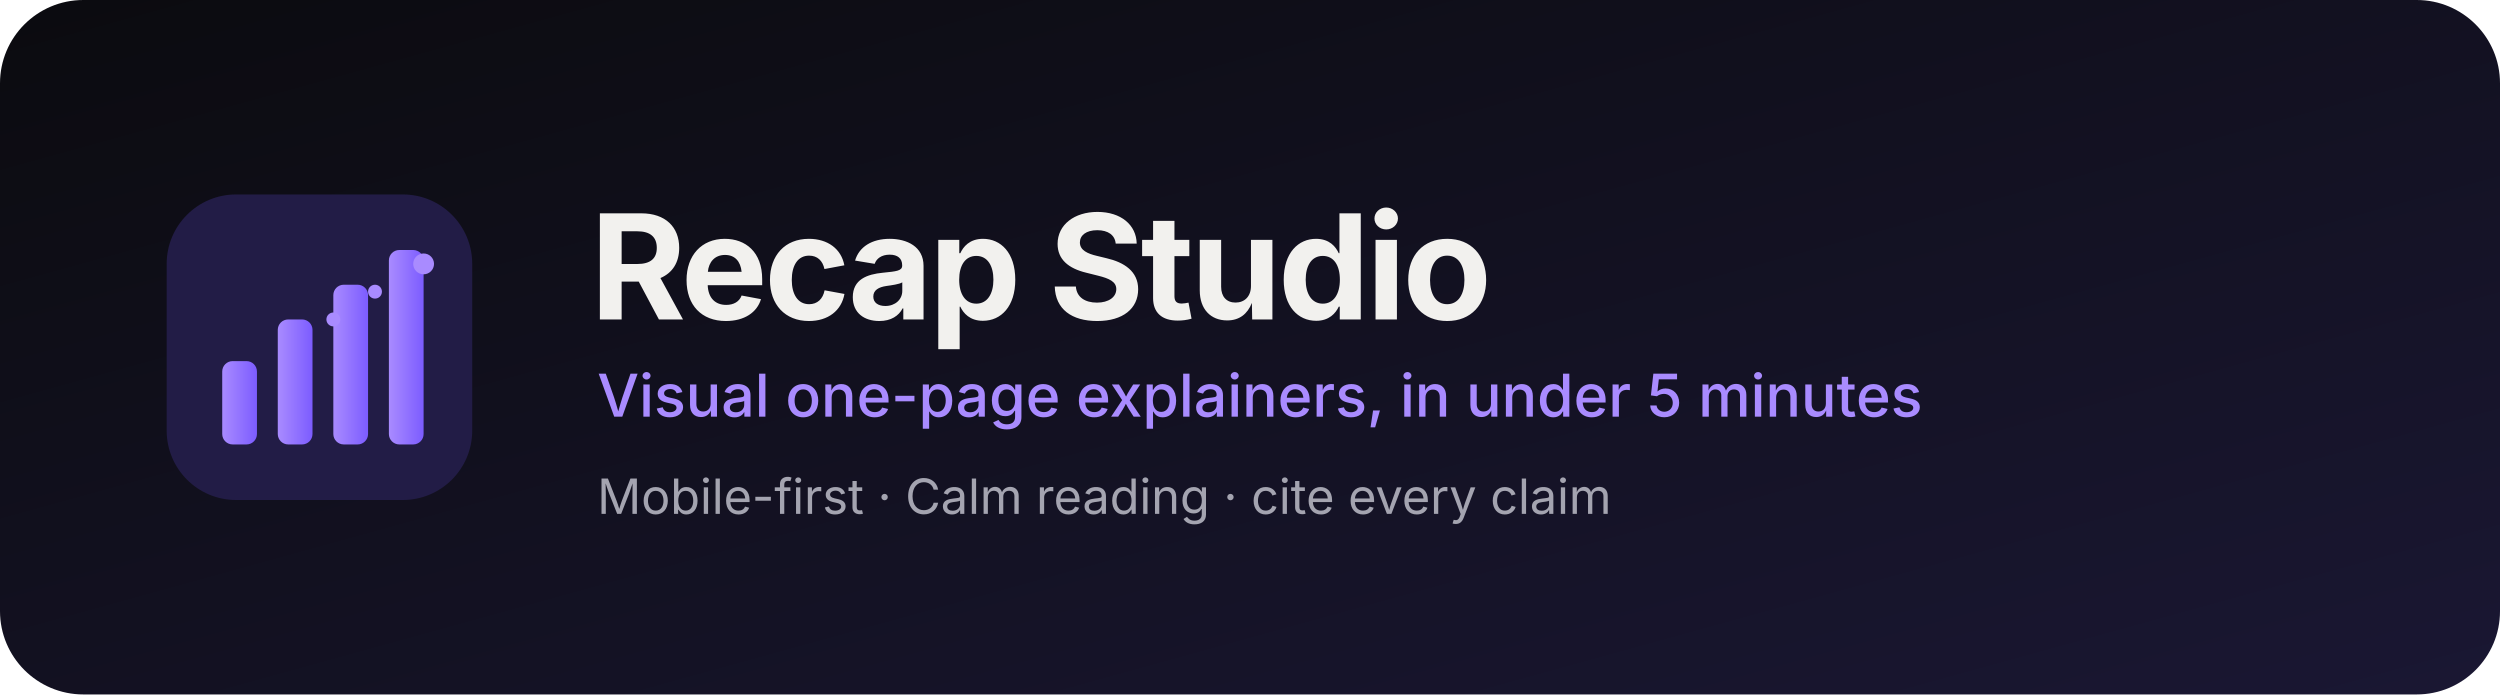
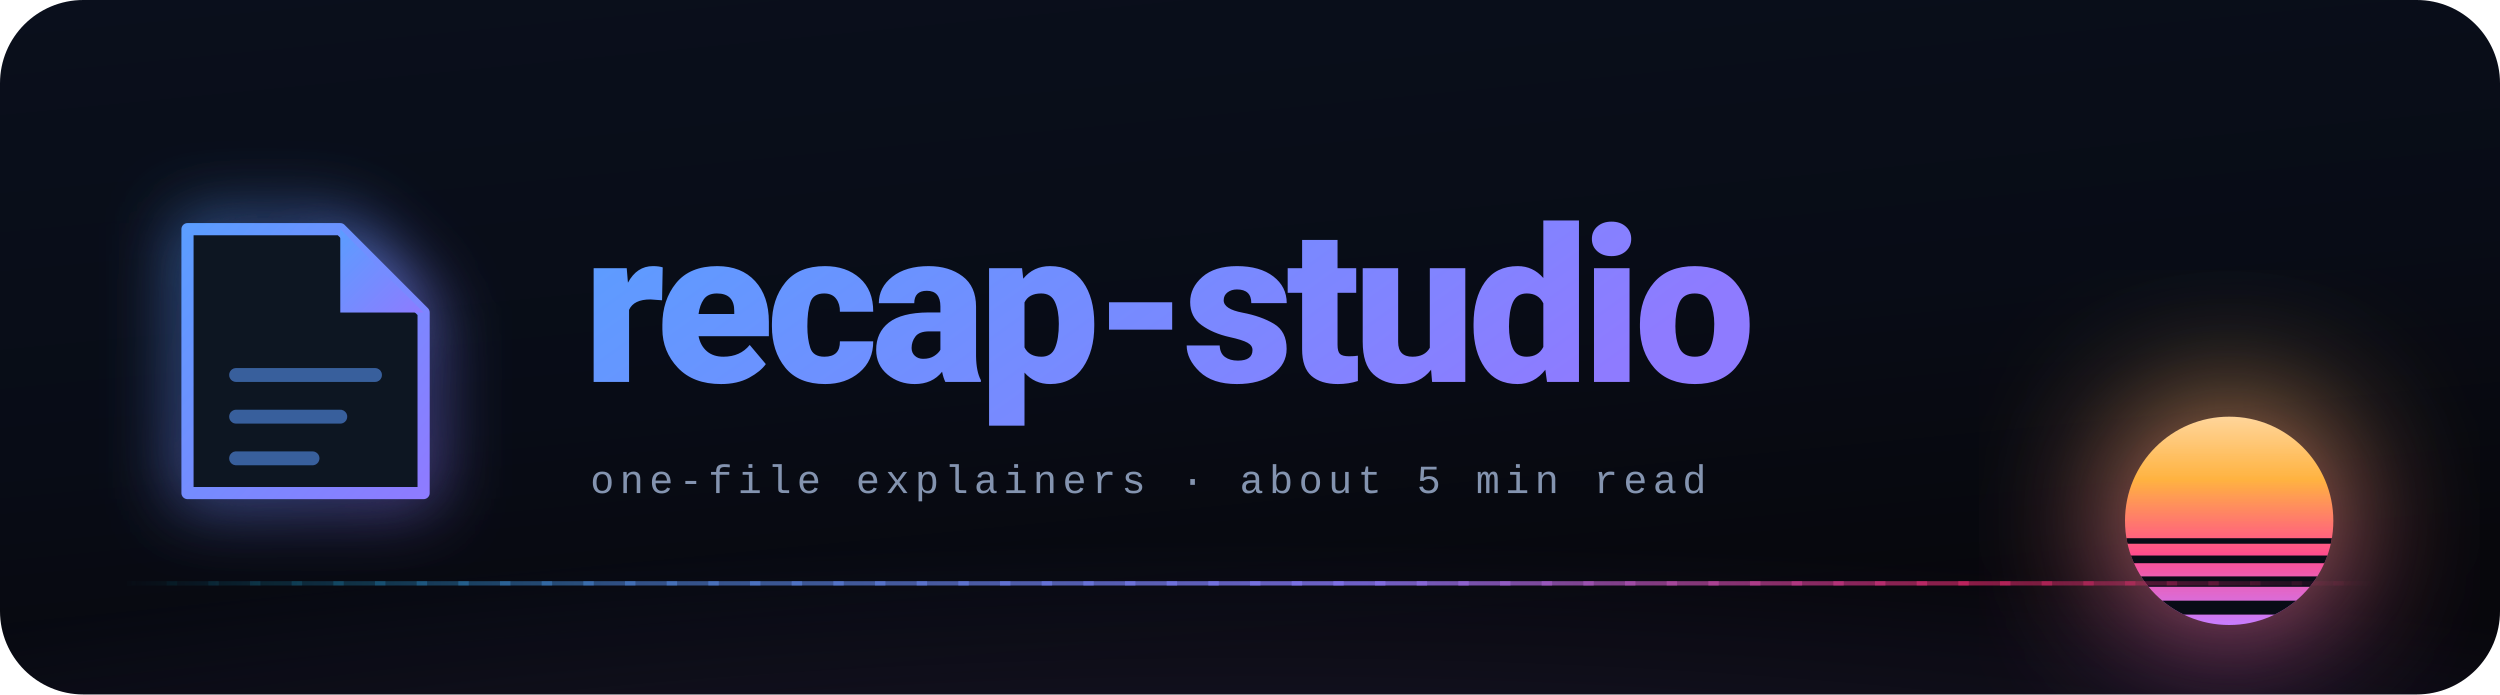
- <svg xmlns="http://www.w3.org/2000/svg" viewBox="0 0 720 200" role="img" aria-label="Recap Studio">
+ <svg xmlns="http://www.w3.org/2000/svg" viewBox="0 0 720 200" fill="none" role="img" aria-label="recap-studio: one-file explainers, about a five minute read">
  <defs>
-     <linearGradient id="rs-dark-bg" x1="0" x2="1" y1="0" y2="1">
-       <stop offset="0%" stop-color="#0B0B0F" />
-       <stop offset="100%" stop-color="#1A1733" />
+     <linearGradient id="rs-ld-ground" x1="0" y1="0" x2="0.35" y2="1">
+       <stop offset="0%" stop-color="#0A0F1C" />
+       <stop offset="60%" stop-color="#080C16" />
+       <stop offset="100%" stop-color="#07070C" />
    </linearGradient>
-     <linearGradient id="rs-dark-ink" x1="0" x2="1">
-       <stop offset="0%" stop-color="#A98BFF" />
-       <stop offset="100%" stop-color="#7C5CFF" />
+     <radialGradient id="rs-ld-bloom" cx="0.5" cy="1" r="0.75">
+       <stop offset="0%" stop-color="#FF2D78" stop-opacity="0.30" />
+       <stop offset="38%" stop-color="#8E7BFF" stop-opacity="0.14" />
+       <stop offset="100%" stop-color="#8E7BFF" stop-opacity="0" />
+     </radialGradient>
+     <linearGradient id="rs-ld-brand" x1="0" y1="0" x2="1" y2="0.25" gradientUnits="objectBoundingBox">
+       <stop offset="0%" stop-color="#5B9DFF" />
+       <stop offset="100%" stop-color="#8E7BFF" />
+       <animateTransform attributeName="gradientTransform" type="translate" values="-0.12 0; 0.12 0; -0.12 0" dur="18s" repeatCount="indefinite" />
    </linearGradient>
-     <style>
-       @keyframes rs-shimmer-d { 0%,100% { opacity:.92 } 50% { opacity:1 } }
-       @keyframes rs-rise-d    { 0%,100% { transform: translateY(0) } 50% { transform: translateY(-4px) } }
-       @keyframes rs-fade-d    { 0%,100% { opacity:.6 } 50% { opacity:1 } }
-       .rs-bg     { animation: rs-shimmer-d 6s cubic-bezier(.4,0,.2,1) infinite; }
-       .rs-bar    { transform-origin: bottom; animation: rs-rise-d 3.4s cubic-bezier(.4,0,.2,1) infinite; }
-       .rs-bar-2  { animation-delay: .3s; }
-       .rs-bar-3  { animation-delay: .6s; }
-       .rs-bar-4  { animation-delay: .9s; }
-       .rs-spark  { animation: rs-fade-d 2.8s cubic-bezier(.4,0,.2,1) infinite; }
-       .rs-spark-2{ animation-delay: .4s; }
-       .rs-spark-3{ animation-delay: .8s; }
-       @media (prefers-reduced-motion: reduce) { * { animation: none !important; } }
-     </style>
+     <linearGradient id="rs-ld-mark" x1="0" y1="0" x2="1" y2="1" gradientUnits="objectBoundingBox">
+       <stop offset="0%" stop-color="#5B9DFF" />
+       <stop offset="100%" stop-color="#8E7BFF" />
+     </linearGradient>
+     <linearGradient id="rs-ld-sun" x1="0" y1="0" x2="0" y2="1">
+       <stop offset="0%" stop-color="#FFD59A" />
+       <stop offset="30%" stop-color="#FFB341" />
+       <stop offset="66%" stop-color="#FF4D8D" />
+       <stop offset="100%" stop-color="#C77DFF" />
+     </linearGradient>
+     <linearGradient id="rs-ld-horizon" gradientUnits="userSpaceOnUse" x1="36" y1="168" x2="684" y2="168">
+       <stop offset="0%" stop-color="#00D4FF" stop-opacity="0" />
+       <stop offset="22%" stop-color="#5B9DFF" stop-opacity="0.5" />
+       <stop offset="55%" stop-color="#8E7BFF" stop-opacity="0.8" />
+       <stop offset="82%" stop-color="#FF2D78" stop-opacity="0.55" />
+       <stop offset="100%" stop-color="#FF2D78" stop-opacity="0" />
+     </linearGradient>
+     <linearGradient id="rs-ld-gridfade" gradientUnits="userSpaceOnUse" x1="0" y1="168" x2="0" y2="200">
+       <stop offset="0%" stop-color="#5B9DFF" stop-opacity="0.55" />
+       <stop offset="55%" stop-color="#8E7BFF" stop-opacity="0.28" />
+       <stop offset="100%" stop-color="#FF2D78" stop-opacity="0.05" />
+     </linearGradient>
+     <filter id="rs-ld-glow" x="-40%" y="-40%" width="180%" height="180%">
+       <feGaussianBlur stdDeviation="10" result="b" />
+       <feMerge>
+         <feMergeNode in="b" />
+         <feMergeNode in="SourceGraphic" />
+       </feMerge>
+     </filter>
+     <filter id="rs-ld-atmo" x="-70%" y="-70%" width="240%" height="240%">
+       <feGaussianBlur stdDeviation="22" result="b" />
+       <feMerge>
+         <feMergeNode in="b" />
+         <feMergeNode in="SourceGraphic" />
+       </feMerge>
+     </filter>
+     <clipPath id="rs-ld-frame">
+       <rect width="720" height="200" rx="24" />
+     </clipPath>
+     <clipPath id="rs-ld-sunclip">
+       <circle cx="642" cy="150" r="30" />
+     </clipPath>
+     <clipPath id="rs-ld-gridclip">
+       <rect x="0" y="168" width="720" height="32" />
+     </clipPath>
  </defs>
-   <rect class="rs-bg" width="720" height="200" rx="24" fill="url(#rs-dark-bg)" />
-   <g transform="translate(48, 56)">
-     <rect width="88" height="88" rx="20" fill="#221C46" />
-     <g transform="translate(16, 16)">
-       <rect class="rs-bar" x="0" y="32" width="10" height="24" rx="3" fill="url(#rs-dark-ink)" />
-       <rect class="rs-bar rs-bar-2" x="16" y="20" width="10" height="36" rx="3" fill="url(#rs-dark-ink)" />
-       <rect class="rs-bar rs-bar-3" x="32" y="10" width="10" height="46" rx="3" fill="url(#rs-dark-ink)" />
-       <rect class="rs-bar rs-bar-4" x="48" y="0" width="10" height="56" rx="3" fill="url(#rs-dark-ink)" />
-       <circle class="rs-spark" cx="58" cy="4" r="3" fill="#A98BFF" />
-       <circle class="rs-spark rs-spark-2" cx="44" cy="12" r="2" fill="#A98BFF" />
-       <circle class="rs-spark rs-spark-3" cx="32" cy="20" r="2" fill="#A98BFF" />
+   <style>
+     .disp { font-family: system-ui, -apple-system, 'Segoe UI', Roboto, 'Helvetica Neue', Arial, sans-serif; }
+     .mono { font-family: ui-monospace, SFMono-Regular, 'SF Mono', Menlo, Consolas, 'Liberation Mono', monospace; }
+     .tag  { font-size: 11.5px; letter-spacing: 1.6px; fill: #8494B0; }
+ 
+     @keyframes rs-ld-breathe { 0%,100% { opacity: 0.55; } 50% { opacity: 0.95; } }
+     .bloom { animation: rs-ld-breathe 9s ease-in-out infinite; }
+ 
+     @keyframes rs-ld-sunpulse { 0%,100% { opacity: 0.42; } 50% { opacity: 0.62; } }
+     .sun { animation: rs-ld-sunpulse 10s ease-in-out infinite; }
+ 
+     @keyframes rs-ld-flow { to { stroke-dashoffset: -240; } }
+     .flowline { animation: rs-ld-flow 14s linear infinite; }
+ 
+     @media (prefers-reduced-motion: reduce) { * { animation: none !important; } }
+   </style>
+   <g clip-path="url(#rs-ld-frame)">
+     <rect width="720" height="200" fill="url(#rs-ld-ground)" />
+     <ellipse class="bloom" cx="360" cy="204" rx="430" ry="98" fill="url(#rs-ld-bloom)" />
+     <g class="sun">
+       <g filter="url(#rs-ld-atmo)">
+         <circle cx="642" cy="150" r="30" fill="url(#rs-ld-sun)" />
+       </g>
+       <g clip-path="url(#rs-ld-sunclip)" fill="#080C16">
+         <rect x="606" y="155" width="72" height="1.6" />
+         <rect x="606" y="160" width="72" height="2.2" />
+         <rect x="606" y="166" width="72" height="3" />
+         <rect x="606" y="173" width="72" height="4" />
+       </g>
    </g>
-   </g>
-   <g font-family="system-ui,-apple-system,Segoe UI,sans-serif" fill="#F2F1EE">
-     <text x="170" y="92" font-size="42" font-weight="700" letter-spacing="-1">Recap Studio</text>
-     <text x="172" y="120" font-size="17" font-weight="500" fill="#A98BFF">Visual one-page explainers, in under 5 minutes</text>
-     <text x="172" y="148" font-size="14" fill="#A4A4B0">Mobile-first · Calm reading · cite every claim</text>
+     <g id="grid" clip-path="url(#rs-ld-gridclip)" opacity="0">
+       <g stroke="url(#rs-ld-gridfade)" stroke-width="1" fill="none">
+         <path d="M360 168 L-700 200" />
+         <path d="M360 168 L-260 200" />
+         <path d="M360 168 L-20 200" />
+         <path d="M360 168 L120 200" />
+         <path d="M360 168 L240 200" />
+         <path d="M360 168 L310 200" />
+         <path d="M360 168 L360 200" />
+         <path d="M360 168 L410 200" />
+         <path d="M360 168 L480 200" />
+         <path d="M360 168 L600 200" />
+         <path d="M360 168 L740 200" />
+         <path d="M360 168 L980 200" />
+         <path d="M360 168 L1420 200" />
+       </g>
+       <g stroke="url(#rs-ld-gridfade)" stroke-width="1" fill="none">
+         <line x1="0" y1="170" x2="720" y2="170" />
+         <line x1="0" y1="173.5" x2="720" y2="173.5" />
+         <line x1="0" y1="178.5" x2="720" y2="178.5" />
+         <line x1="0" y1="185.5" x2="720" y2="185.5" />
+         <line x1="0" y1="196" x2="720" y2="196" />
+       </g>
+     </g>
+     <g opacity="0.95">
+       <line x1="36" y1="168" x2="684" y2="168" stroke="url(#rs-ld-horizon)" stroke-width="1.25" />
+       <line class="flowline" x1="36" y1="168" x2="684" y2="168" stroke="url(#rs-ld-horizon)" stroke-width="1.25" stroke-dasharray="3 9" opacity="0.85" />
+     </g>
+     <g transform="translate(44,60)">
+       <g filter="url(#rs-ld-glow)">
+         <path d="M10 6 H54 L78 30 V82 H10 Z" fill="#0E1524" stroke="url(#rs-ld-mark)" stroke-width="3.5" stroke-linejoin="round" />
+         <path d="M54 6 L78 30 H54 Z" fill="url(#rs-ld-mark)" />
+         <g fill="#5B9DFF" opacity="0.55">
+           <rect x="22" y="46" width="44" height="4" rx="2" />
+           <rect x="22" y="58" width="34" height="4" rx="2" />
+           <rect x="22" y="70" width="26" height="4" rx="2" />
+         </g>
+       </g>
+     </g>
+     <text class="disp" x="168" y="110" font-size="62" font-weight="800" letter-spacing="-2" fill="url(#rs-ld-brand)">recap-studio</text>
+     <text class="mono tag" x="170" y="142">one-file explainers · about 5 min read</text>
  </g>
</svg>
